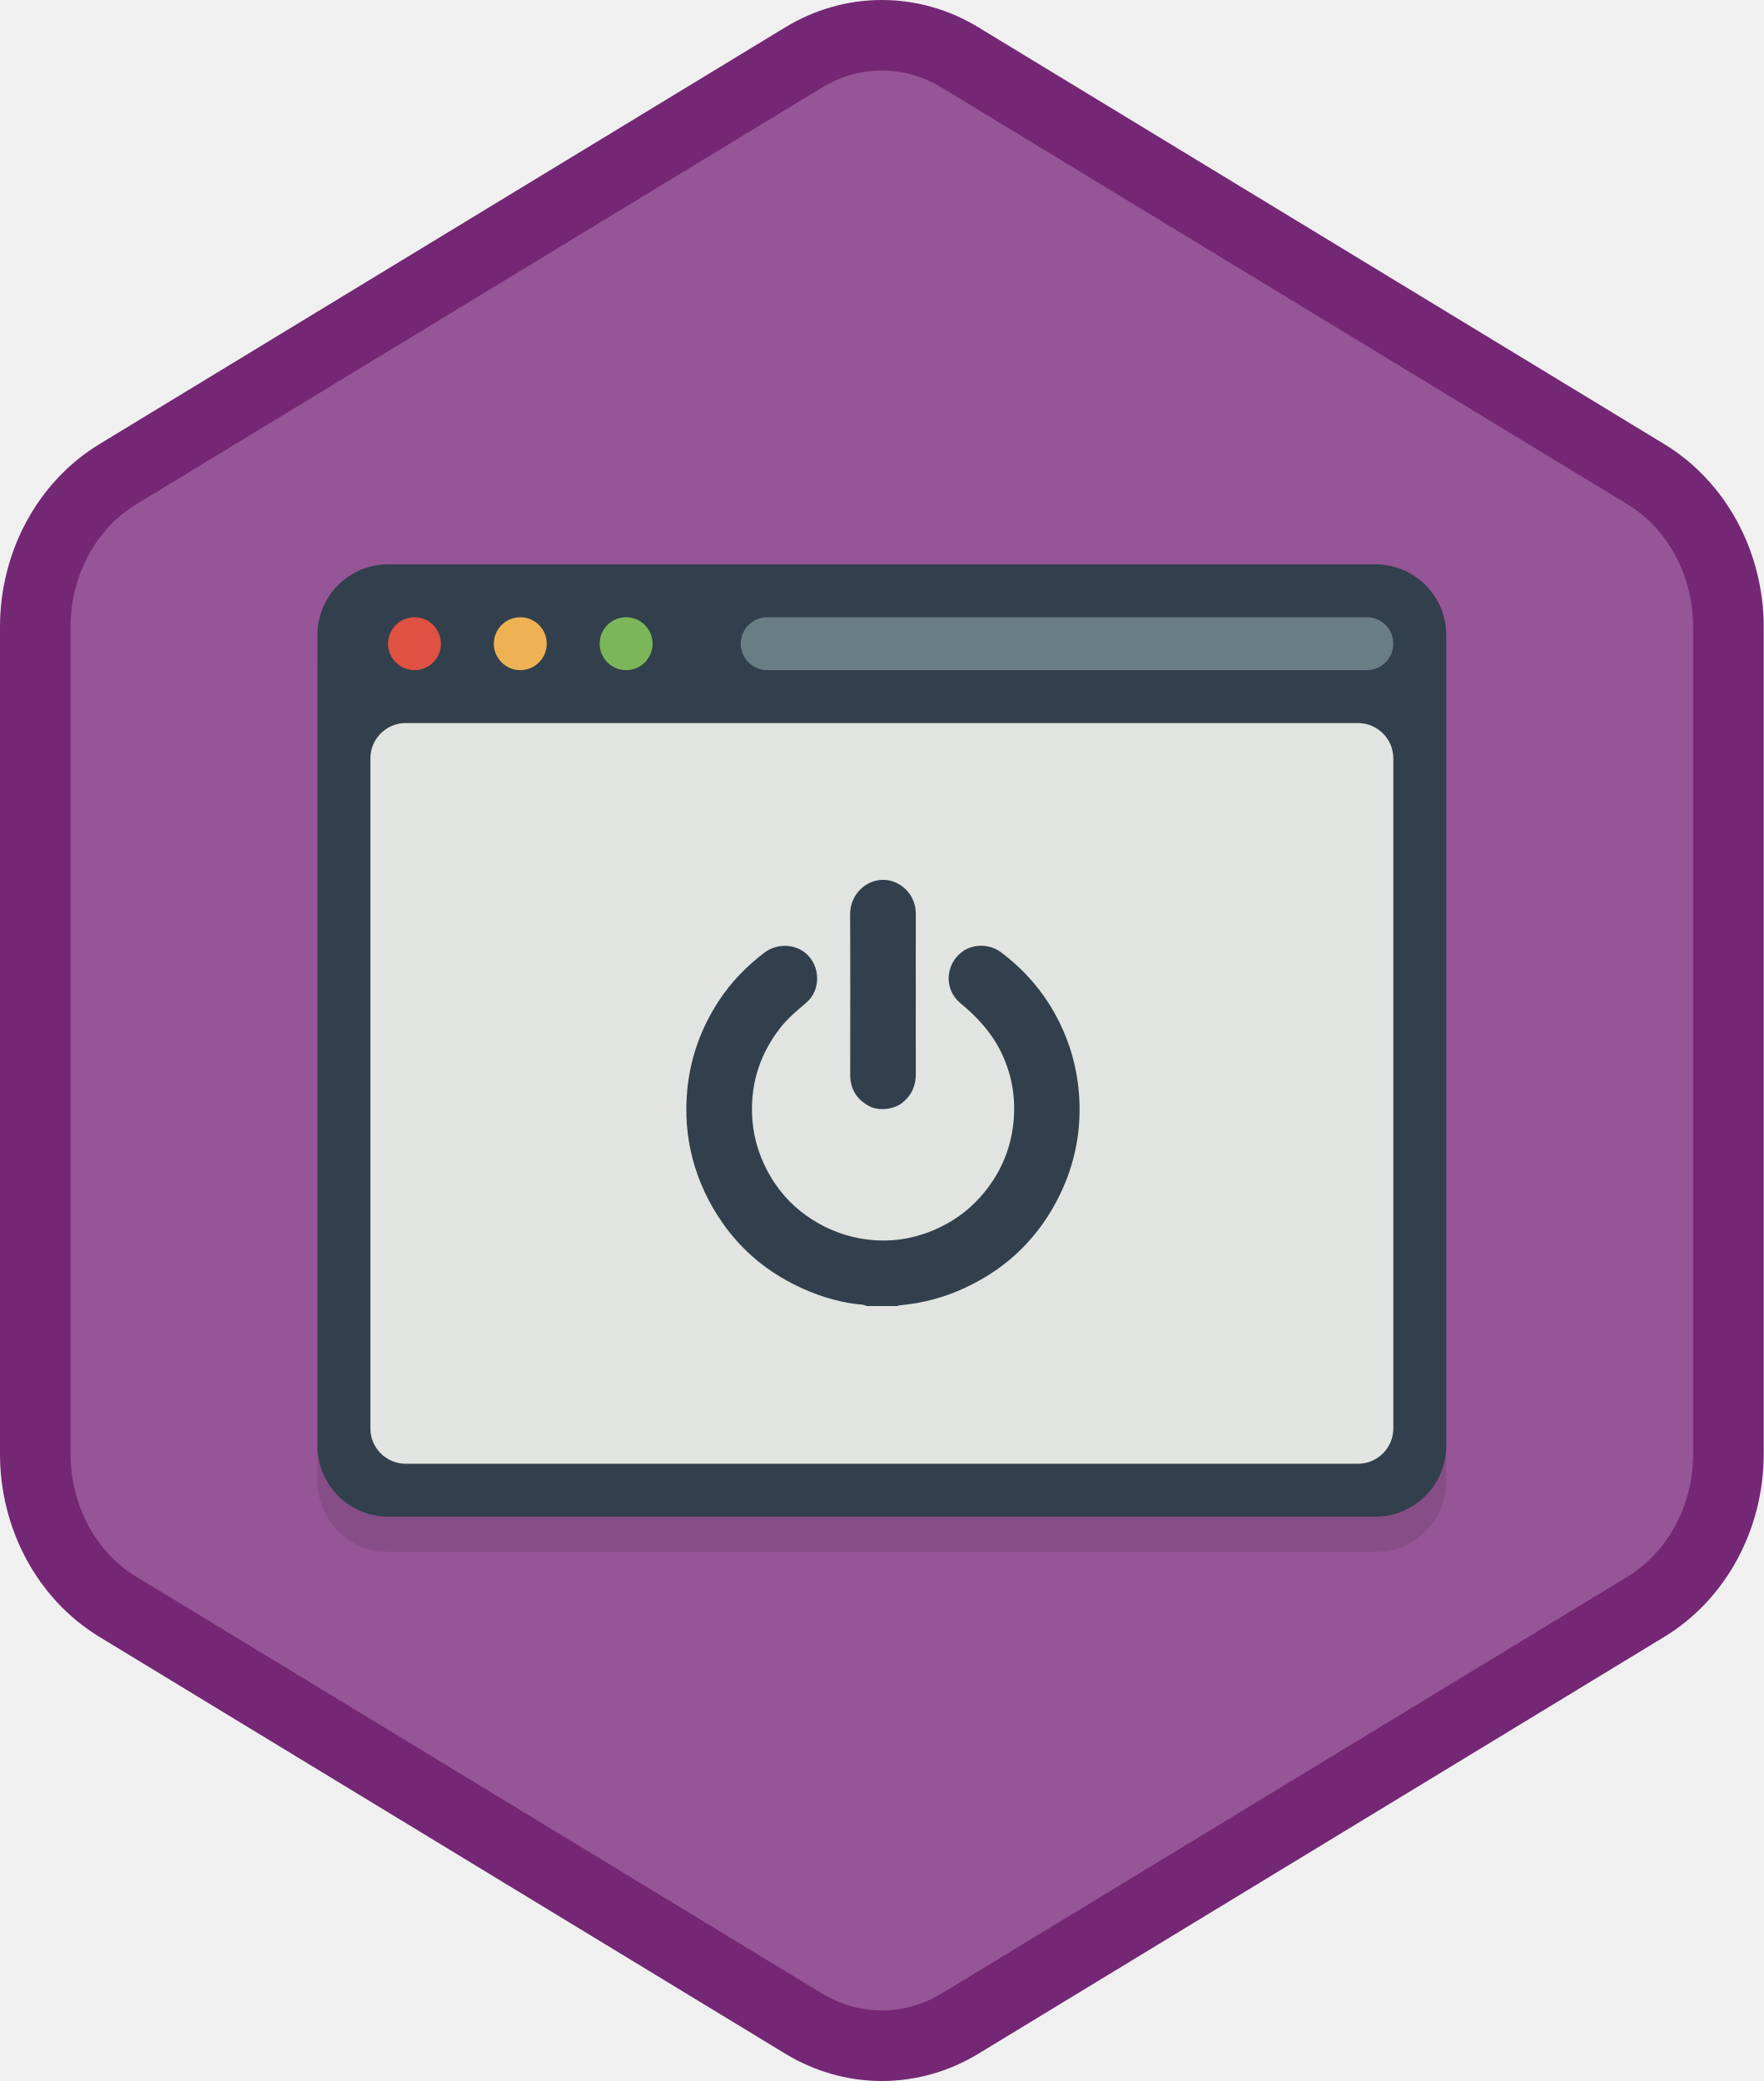
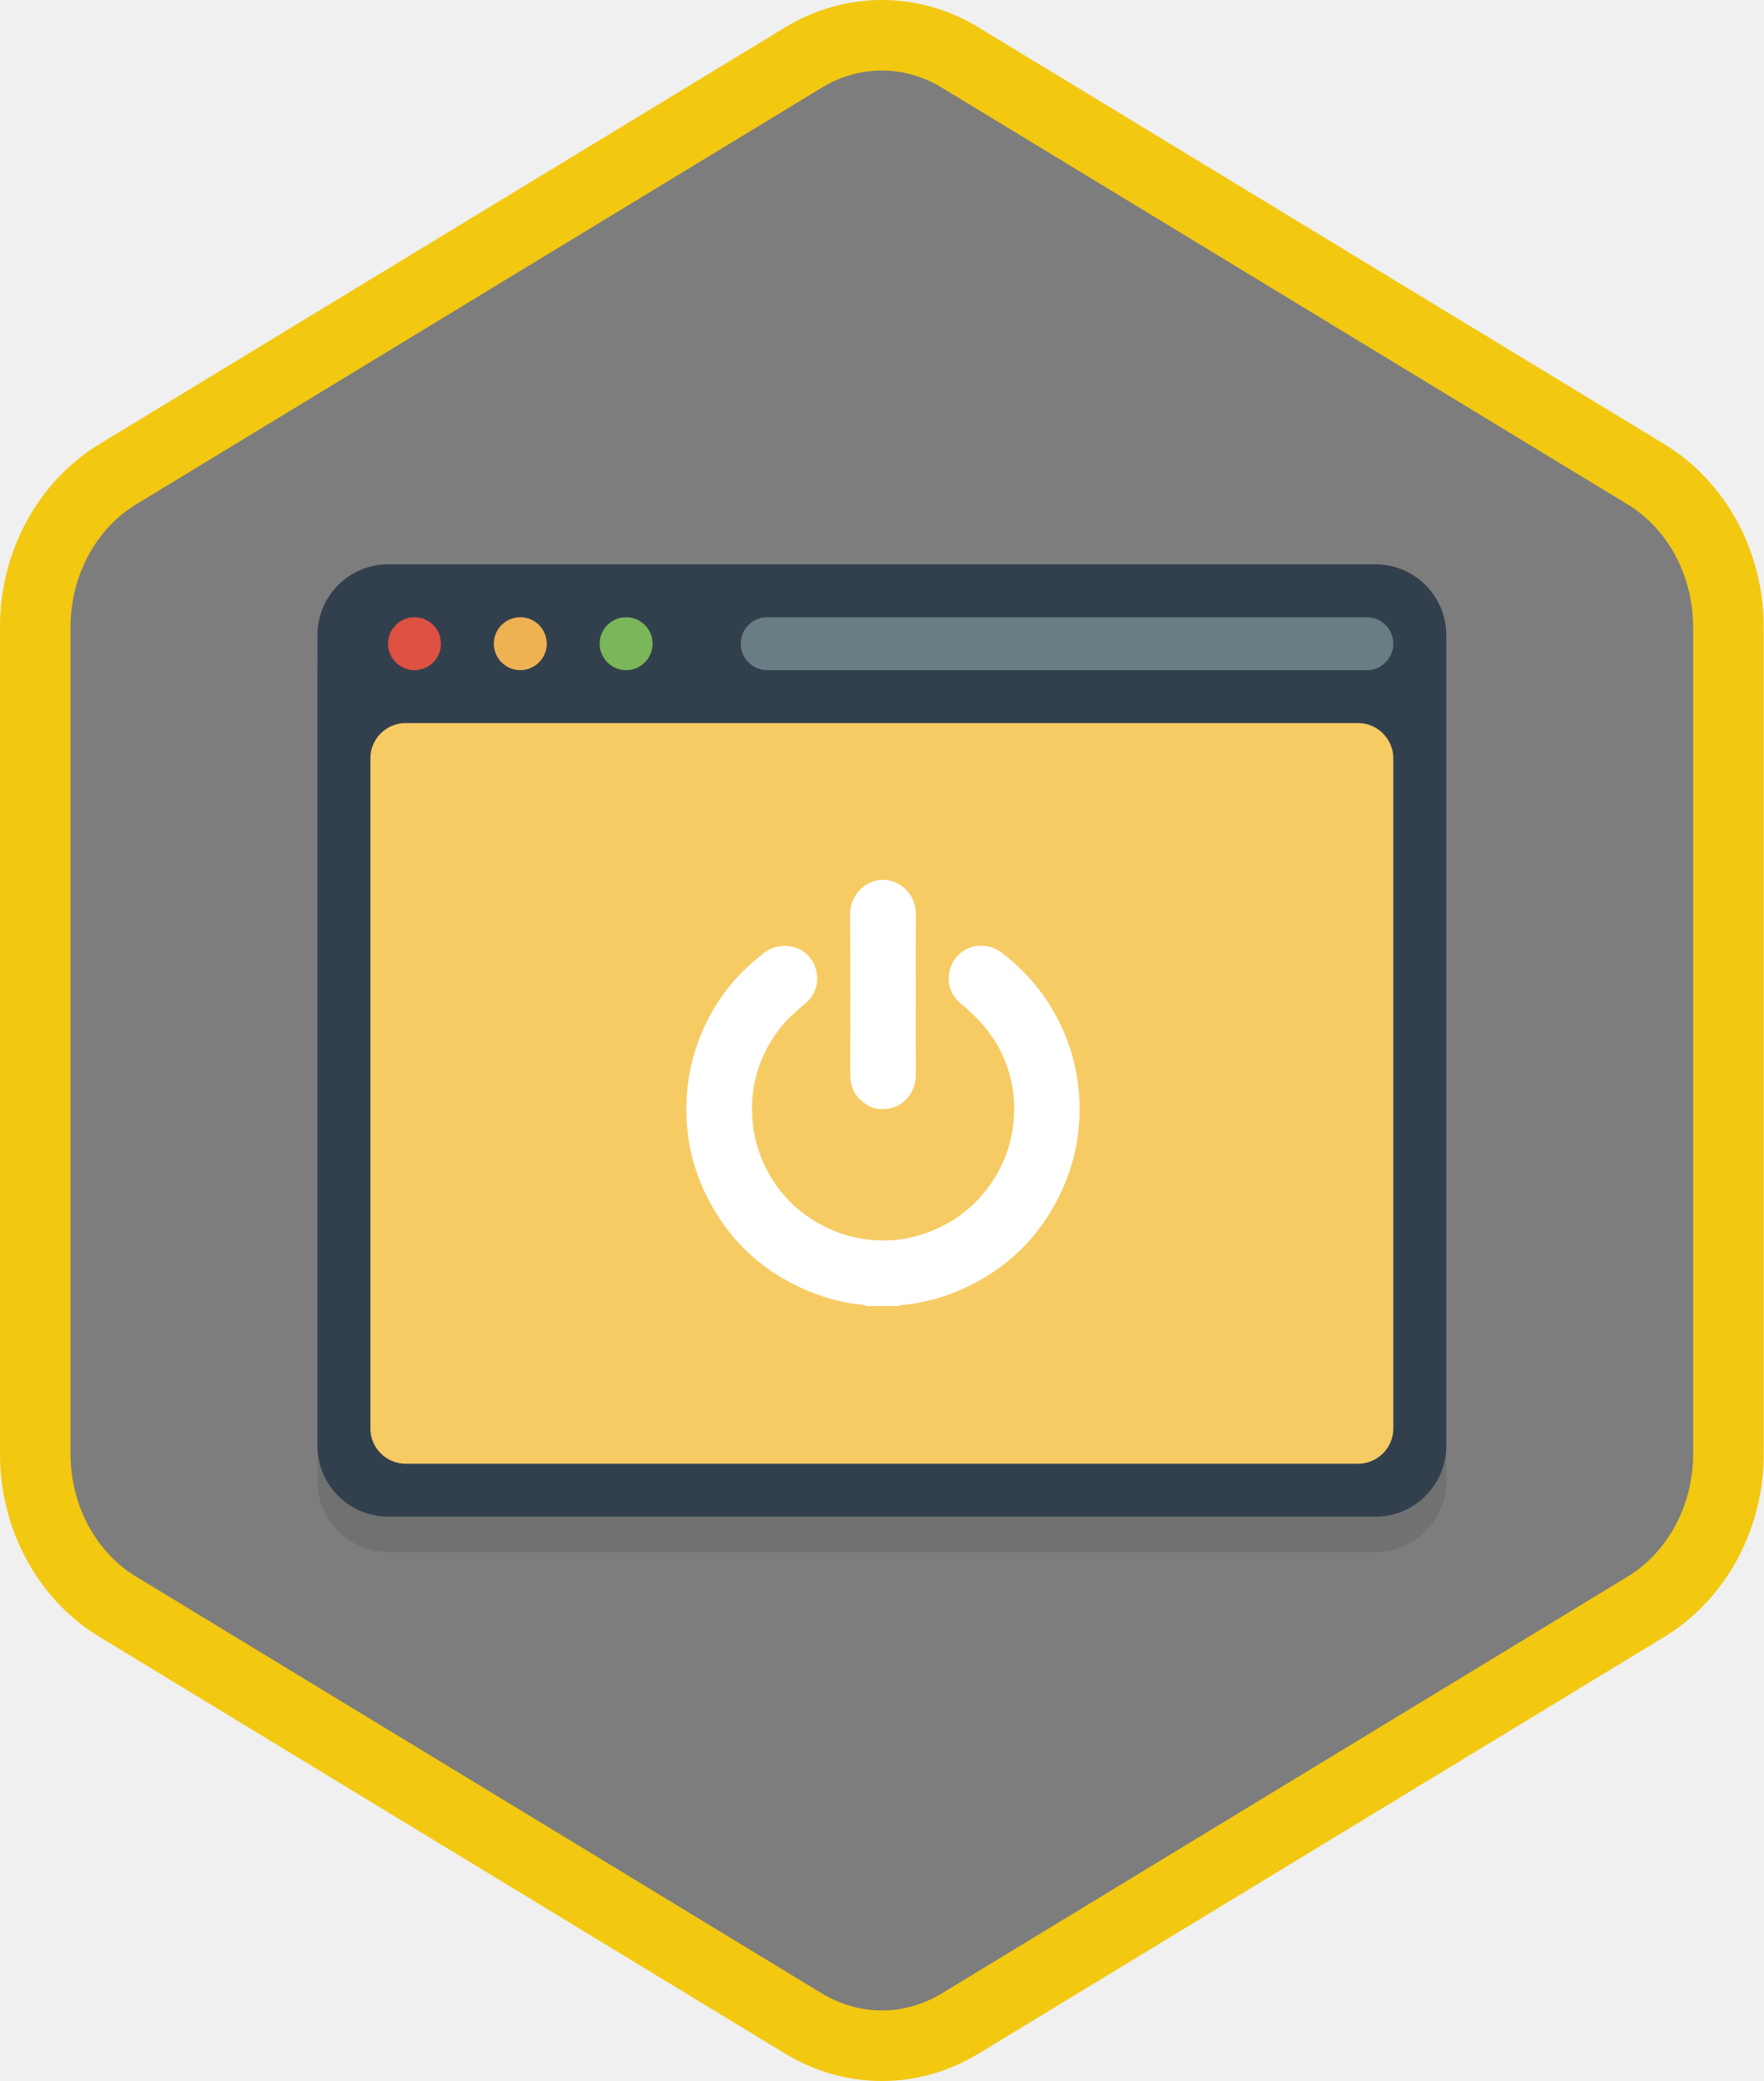
<svg xmlns="http://www.w3.org/2000/svg" width="100px" height="118px" viewBox="0 0 100 118" version="1.1">
  <defs>
    <filter x="-1.6%" y="-1.9%" width="103.1%" height="107.4%" filterUnits="objectBoundingBox" id="filter-1">
      <feOffset dx="0" dy="2" in="SourceAlpha" result="shadowOffsetOuter1" />
      <feColorMatrix values="0 0 0 0 0   0 0 0 0 0   0 0 0 0 0  0 0 0 0.097 0" type="matrix" in="shadowOffsetOuter1" result="shadowMatrixOuter1" />
      <feMerge>
        <feMergeNode in="shadowMatrixOuter1" />
        <feMergeNode in="SourceGraphic" />
      </feMerge>
    </filter>
  </defs>
  <g id="Badges-FINAL" stroke="none" stroke-width="1" fill="none" fill-rule="evenodd">
    <g id="Create-a-dashboard-with-Power-BI" transform="translate(-577, -119)">
      <g id="Create-a-dashboard-with-Power-BI/create-a-dashboard-with-power-bi" transform="translate(577, 119)">
-         <path d="M44.742,3.497 C46.374,2.499 48.187,2 50,2 C51.813,2 53.627,2.499 55.256,3.497 L92.591,26.332 C95.933,28.377 98,32.203 98,36.353 L98,81.647 C98,85.795 95.933,89.624 92.591,91.668 L55.256,114.505 C53.627,115.501 51.813,116 50,116 C48.187,116 46.374,115.501 44.742,114.505 L7.409,91.668 C4.066,89.624 2,85.795 2,81.647 L2,36.353 C2,32.203 4.066,28.377 7.409,26.332 L44.742,3.497 Z" id="Trophy-1" fill="#965596" />
+         <path d="M44.742,3.497 C46.374,2.499 48.187,2 50,2 C51.813,2 53.627,2.499 55.256,3.497 L92.591,26.332 C95.933,28.377 98,32.203 98,36.353 L98,81.647 C98,85.795 95.933,89.624 92.591,91.668 L55.256,114.505 C53.627,115.501 51.813,116 50,116 C48.187,116 46.374,115.501 44.742,114.505 L7.409,91.668 C4.066,89.624 2,85.795 2,81.647 L2,36.353 C2,32.203 4.066,28.377 7.409,26.332 L44.742,3.497 Z" id="Trophy-1" fill="#7D7D7D" />
        <g id="Group-9" filter="url(#filter-1)" transform="translate(18, 32)">
          <path d="M4,54 C1.8,54 0,52.2 0,50 L0,4 C0,1.8 1.8,0 4,0 L60,0 C62.2,0 64,1.8 64,4 L64,50 C64,52.2 62.2,54 60,54 L4,54" id="Fill-1485" fill="#30404D" />
-           <path d="M5,51 C3.9,51 3,50.1 3,49 L3,11 C3,9.9 3.9,9 5,9 L59,9 C60.1,9 61,9.9 61,11 L61,49 C61,50.1 60.1,51 59,51 L5,51" id="Fill-1486" fill="#E1E4E1" />
+           <path d="M5,51 C3.9,51 3,50.1 3,49 L3,11 C3,9.9 3.9,9 5,9 L59,9 C60.1,9 61,9.9 61,11 L61,49 C61,50.1 60.1,51 59,51 L5,51" id="Fill-1486" fill="#F7CB64" />
          <path d="M4,4.5 C4,3.671 4.672,3 5.5,3 C6.329,3 7,3.671 7,4.5 C7,5.328 6.329,6 5.5,6 C4.672,6 4,5.328 4,4.5" id="Fill-1487" fill="#DF5142" />
          <path d="M10,4.5 C10,3.671 10.672,3 11.5,3 C12.329,3 13,3.671 13,4.5 C13,5.328 12.329,6 11.5,6 C10.672,6 10,5.328 10,4.5" id="Fill-1488" fill="#EFB252" />
          <path d="M16,4.5 C16,3.671 16.672,3 17.5,3 C18.329,3 19,3.671 19,4.5 C19,5.328 18.329,6 17.5,6 C16.672,6 16,5.328 16,4.5" id="Fill-1489" fill="#7CB65A" />
          <path d="M59.5,6 L25.5,6 C24.672,6 24,5.328 24,4.5 C24,3.672 24.672,3 25.5,3 L59.5,3 C60.328,3 61,3.672 61,4.5 C61,5.328 60.328,6 59.5,6" id="Fill-1490" fill="#697D85" />
-           <g id="Group-2" transform="translate(20, 17)" fill="#30404D">
+           <g id="Group-2" transform="translate(20, 17)" fill="#FFFFFF">
            <path d="M11.138,25.058 C10.954,24.954 10.745,24.974 10.549,24.948 C9.353,24.79 8.224,24.424 7.143,23.892 C6.355,23.506 5.617,23.041 4.942,22.485 C4.181,21.857 3.517,21.134 2.953,20.323 C2.189,19.221 1.62,18.023 1.276,16.729 C0.933,15.437 0.841,14.12 0.969,12.787 C1.146,10.954 1.757,9.274 2.766,7.739 C3.467,6.67 4.347,5.769 5.368,5 C6.064,4.479 7.077,4.53 7.689,5.056 C8.528,5.779 8.558,7.141 7.71,7.862 C7.185,8.306 6.658,8.746 6.234,9.293 C5.141,10.7 4.597,12.284 4.637,14.073 C4.663,15.275 4.971,16.396 5.537,17.447 C6.07,18.431 6.787,19.262 7.701,19.916 C8.618,20.572 9.63,21.015 10.739,21.218 C12.173,21.48 13.571,21.328 14.913,20.764 C15.945,20.331 16.847,19.706 17.594,18.863 C18.657,17.662 19.292,16.265 19.459,14.675 C19.611,13.225 19.366,11.834 18.693,10.525 C18.15,9.47 17.363,8.636 16.456,7.886 C15.512,7.104 15.582,5.673 16.575,4.954 C17.154,4.532 18.082,4.487 18.773,5.01 C20.074,5.994 21.122,7.189 21.892,8.629 C22.677,10.098 23.111,11.658 23.196,13.323 C23.3,15.392 22.858,17.328 21.887,19.152 C21.272,20.308 20.486,21.329 19.51,22.203 C18.676,22.951 17.742,23.541 16.73,24.017 C15.554,24.57 14.319,24.895 13.028,25.015 C12.989,25.02 12.933,24.995 12.914,25.058 L11.138,25.058 Z" id="Fill-4301" />
            <path d="M13.924,7.411 C13.924,8.897 13.918,10.384 13.927,11.869 C13.931,12.558 13.69,13.114 13.143,13.544 C12.68,13.908 11.82,14.008 11.298,13.73 C10.573,13.347 10.204,12.751 10.205,11.925 C10.207,8.901 10.216,5.878 10.201,2.854 C10.195,1.573 11.316,0.734 12.345,0.911 C13.175,1.053 13.932,1.778 13.926,2.838 C13.919,4.362 13.924,5.887 13.924,7.411" id="Fill-4303" />
          </g>
        </g>
-         <g id="PowerApps-Hex-Border" stroke="#742774" stroke-width="4">
+         <g id="Power-BI-Hex-Border" stroke="#F2C811" stroke-width="4">
          <path d="M45.562,3.258 L6.673,26.894 C3.797,28.643 2,31.951 2,35.558 L2,82.442 C2,86.049 3.798,89.359 6.673,91.106 L45.561,114.742 C46.929,115.572 48.455,116 50,116 C51.546,116 53.072,115.572 54.436,114.743 L93.327,91.106 C96.202,89.358 98,86.048 98,82.442 L98,35.558 C98,31.952 96.203,28.644 93.327,26.894 L54.435,3.258 C53.072,2.428 51.546,2 50,2 C48.454,2 46.929,2.428 45.562,3.258 Z M45.562,3.258 C45.562,3.258 45.562,3.258 45.562,3.258 L45.562,3.258 L45.562,3.258 Z" id="Azure-Hex-Border" />
        </g>
      </g>
    </g>
  </g>
</svg>
